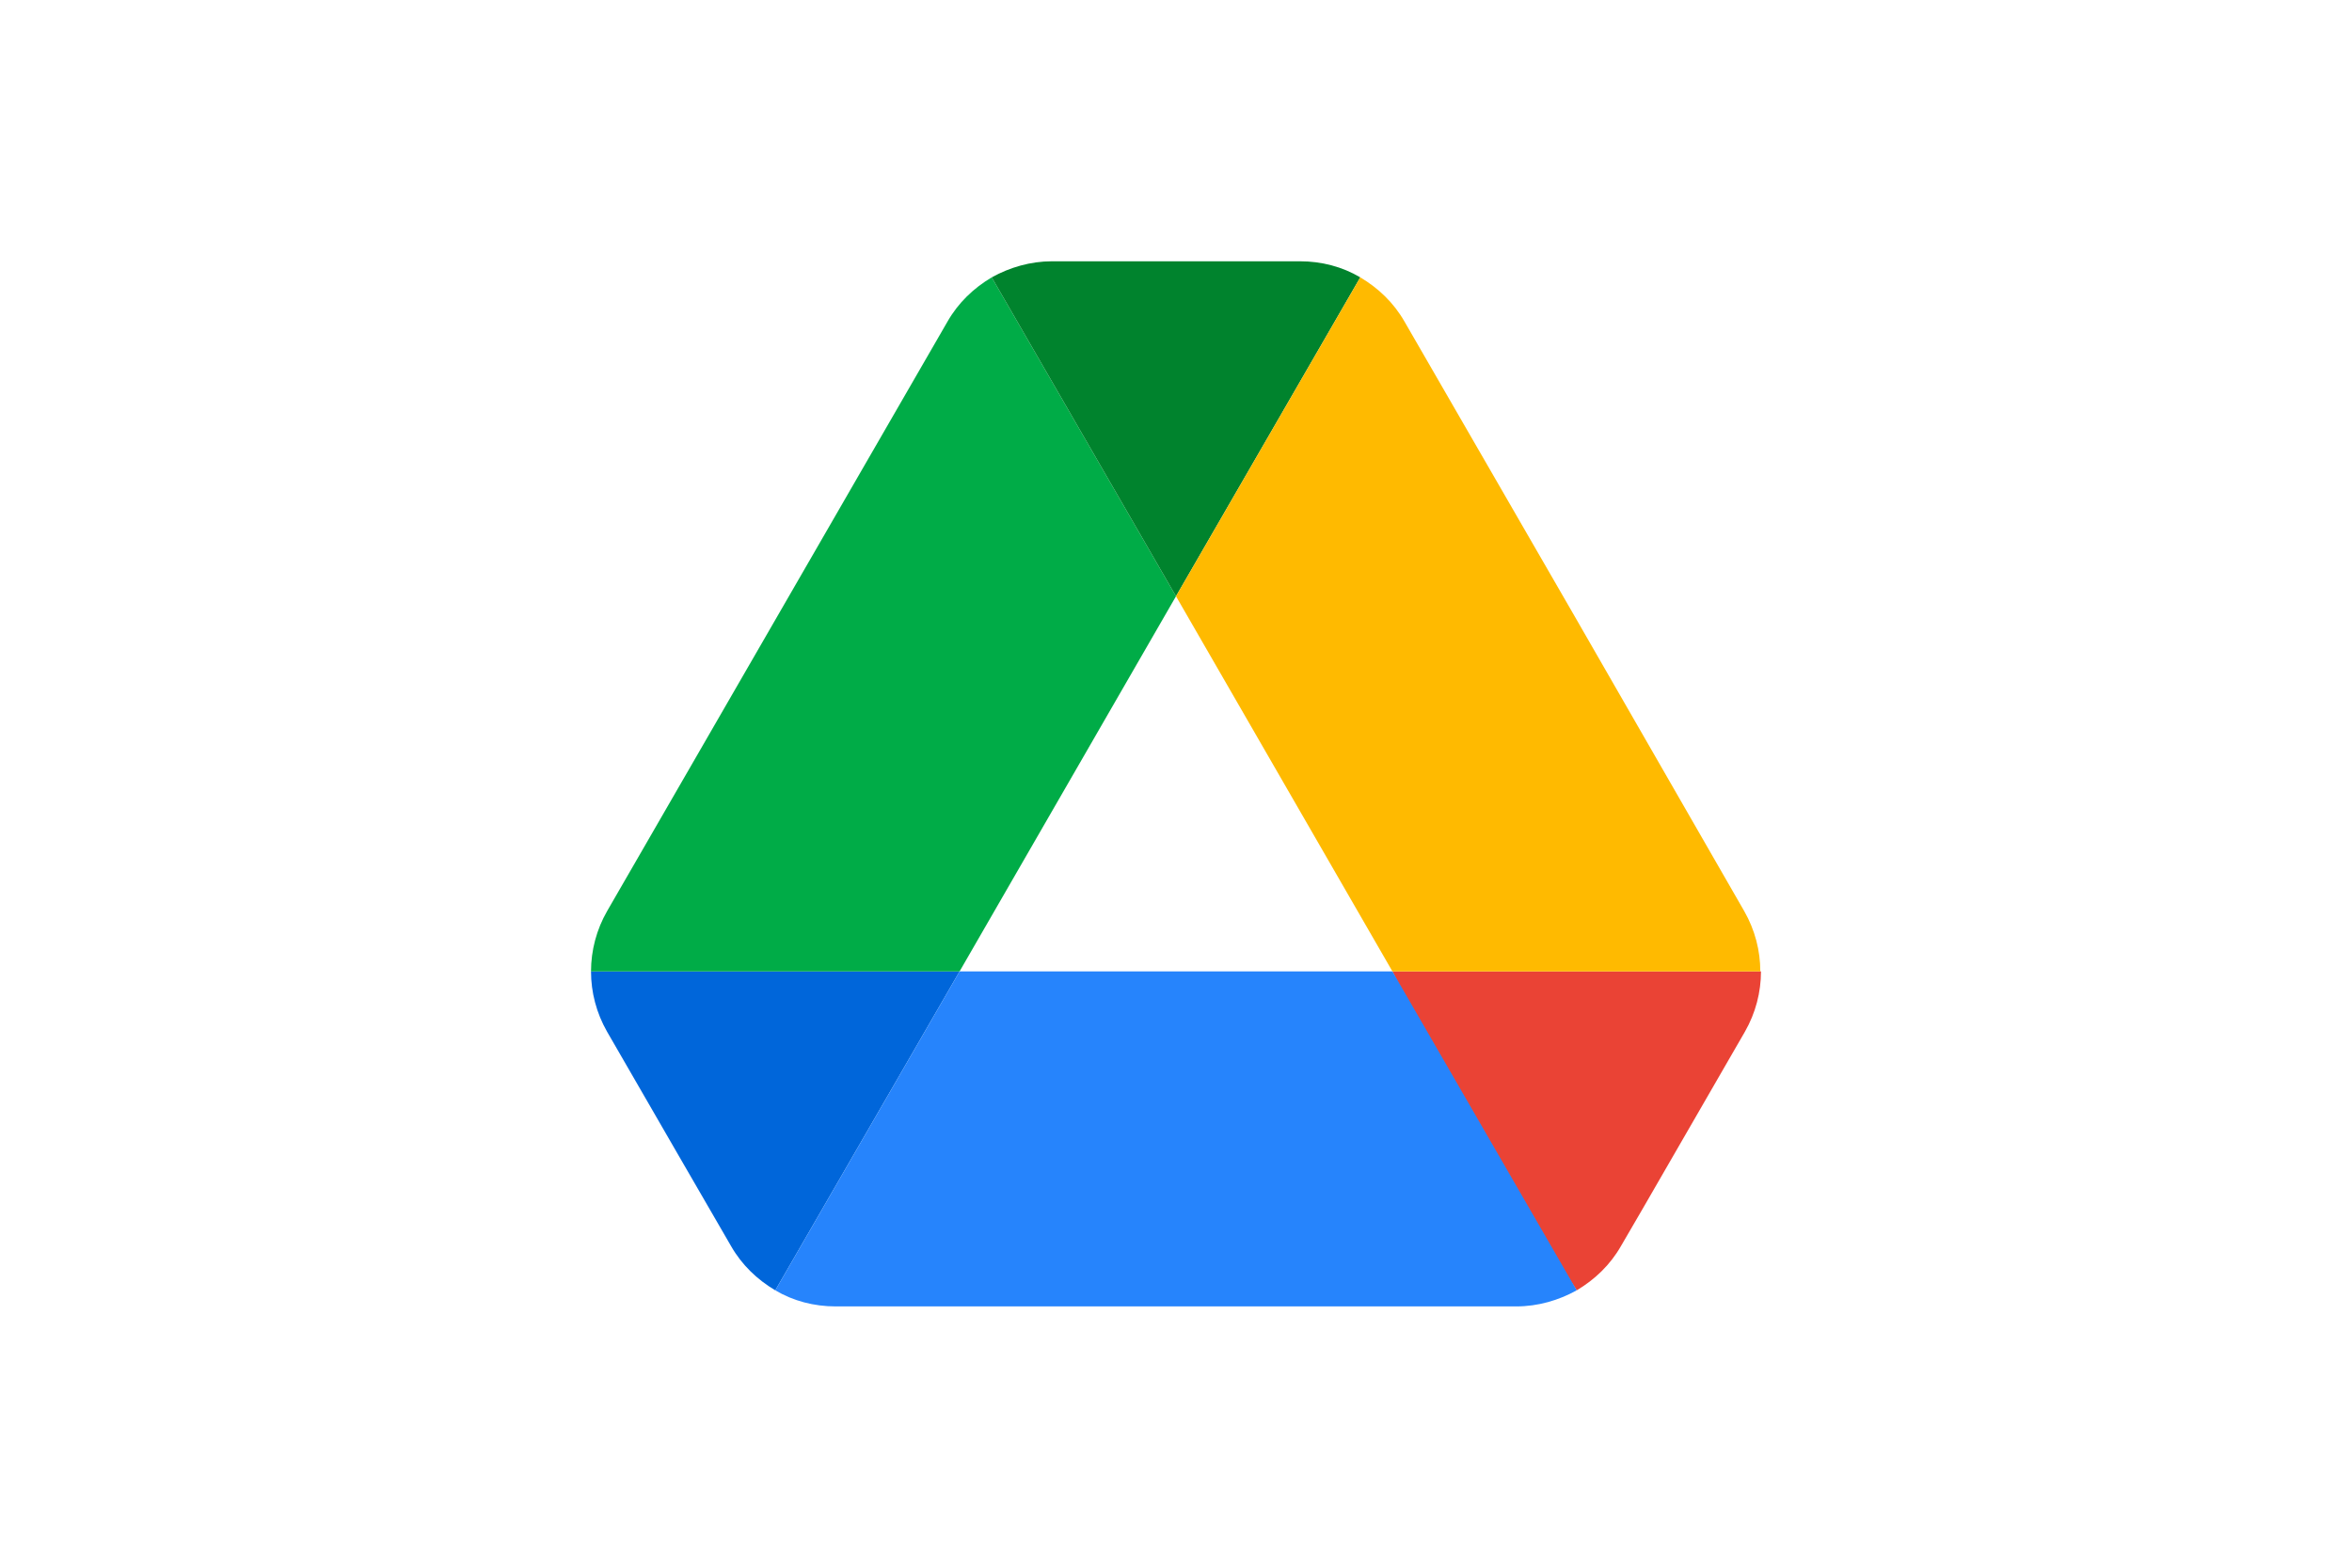
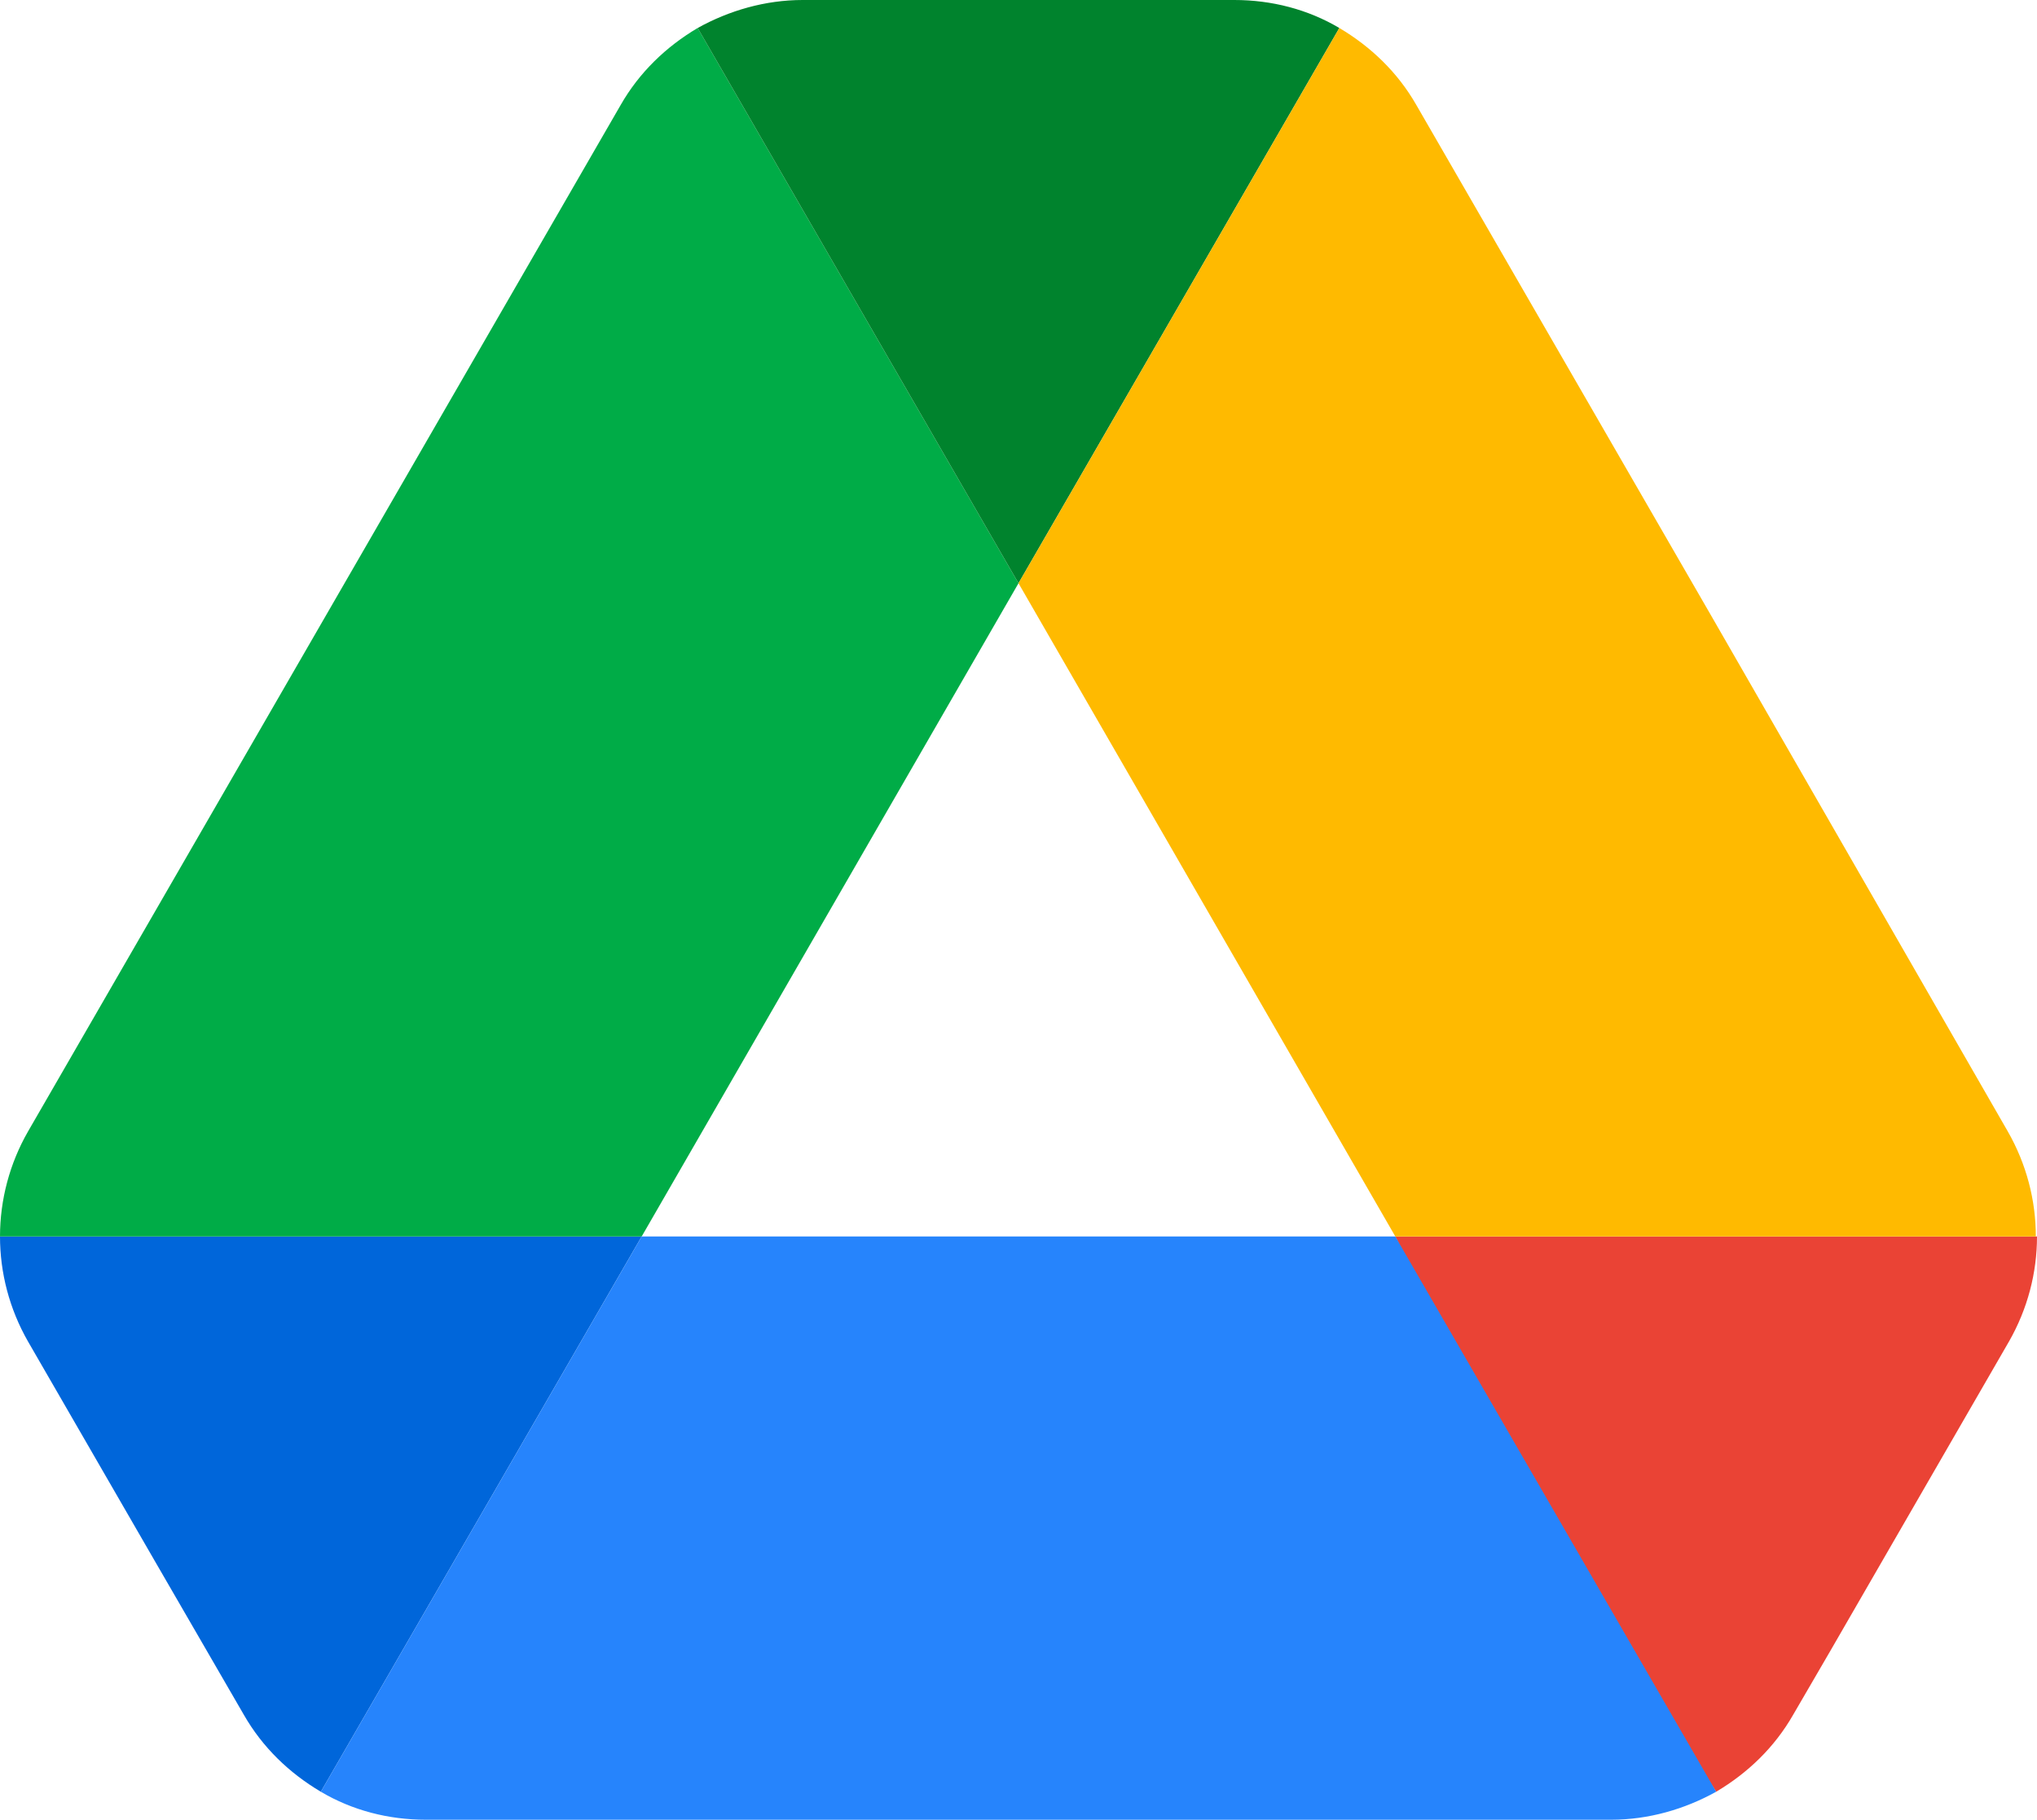
- <svg xmlns="http://www.w3.org/2000/svg" width="1200" height="800" viewBox="-13.095 -19.5 113.49 117">
-   <path d="M6.6 66.85l3.85 6.65c.8 1.4 1.95 2.5 3.3 3.3L27.5 53H0c0 1.55.4 3.1 1.2 4.5z" fill="#0066da" />
-   <path d="M43.65 25L29.9 1.2c-1.35.8-2.5 1.9-3.3 3.3l-25.4 44A9.06 9.06 0 000 53h27.5z" fill="#00ac47" />
-   <path d="M73.55 76.8c1.35-.8 2.5-1.9 3.3-3.3l1.6-2.75L86.1 57.5c.8-1.4 1.2-2.95 1.2-4.5H59.798l5.852 11.5z" fill="#ea4335" />
-   <path d="M43.65 25L57.4 1.2C56.05.4 54.5 0 52.9 0H34.4c-1.6 0-3.15.45-4.5 1.2z" fill="#00832d" />
-   <path d="M59.8 53H27.5L13.75 76.8c1.35.8 2.9 1.2 4.5 1.2h50.8c1.6 0 3.15-.45 4.5-1.2z" fill="#2684fc" />
-   <path d="M73.4 26.5l-12.7-22c-.8-1.4-1.95-2.5-3.3-3.3L43.65 25 59.8 53h27.45c0-1.55-.4-3.1-1.2-4.5z" fill="#ffba00" />
+ <svg xmlns="http://www.w3.org/2000/svg" viewBox="0 0 87.3 78" width="87.3" height="78">
+   <path fill="#0066da" d="m6.6 66.85 3.85 6.65c.8 1.4 1.95 2.5 3.3 3.3L27.5 53H0c0 1.55.4 3.1 1.2 4.5z" />
+   <path fill="#00ac47" d="M43.65 25 29.9 1.2c-1.35.8-2.5 1.9-3.3 3.3l-25.4 44A9.06 9.06 0 0 0 0 53h27.5z" />
+   <path fill="#ea4335" d="M73.55 76.8c1.35-.8 2.5-1.9 3.3-3.3l1.6-2.75L86.1 57.5c.8-1.4 1.2-2.95 1.2-4.5H59.798l5.852 11.5z" />
+   <path fill="#00832d" d="M43.65 25 57.4 1.2C56.05.4 54.5 0 52.9 0H34.4c-1.6 0-3.15.45-4.5 1.2z" />
+   <path fill="#2684fc" d="M59.8 53H27.5L13.75 76.8c1.35.8 2.9 1.2 4.5 1.2h50.8c1.6 0 3.15-.45 4.5-1.2z" />
+   <path fill="#ffba00" d="m73.4 26.5-12.7-22c-.8-1.4-1.95-2.5-3.3-3.3L43.65 25 59.8 53h27.45c0-1.55-.4-3.1-1.2-4.5z" />
</svg>
